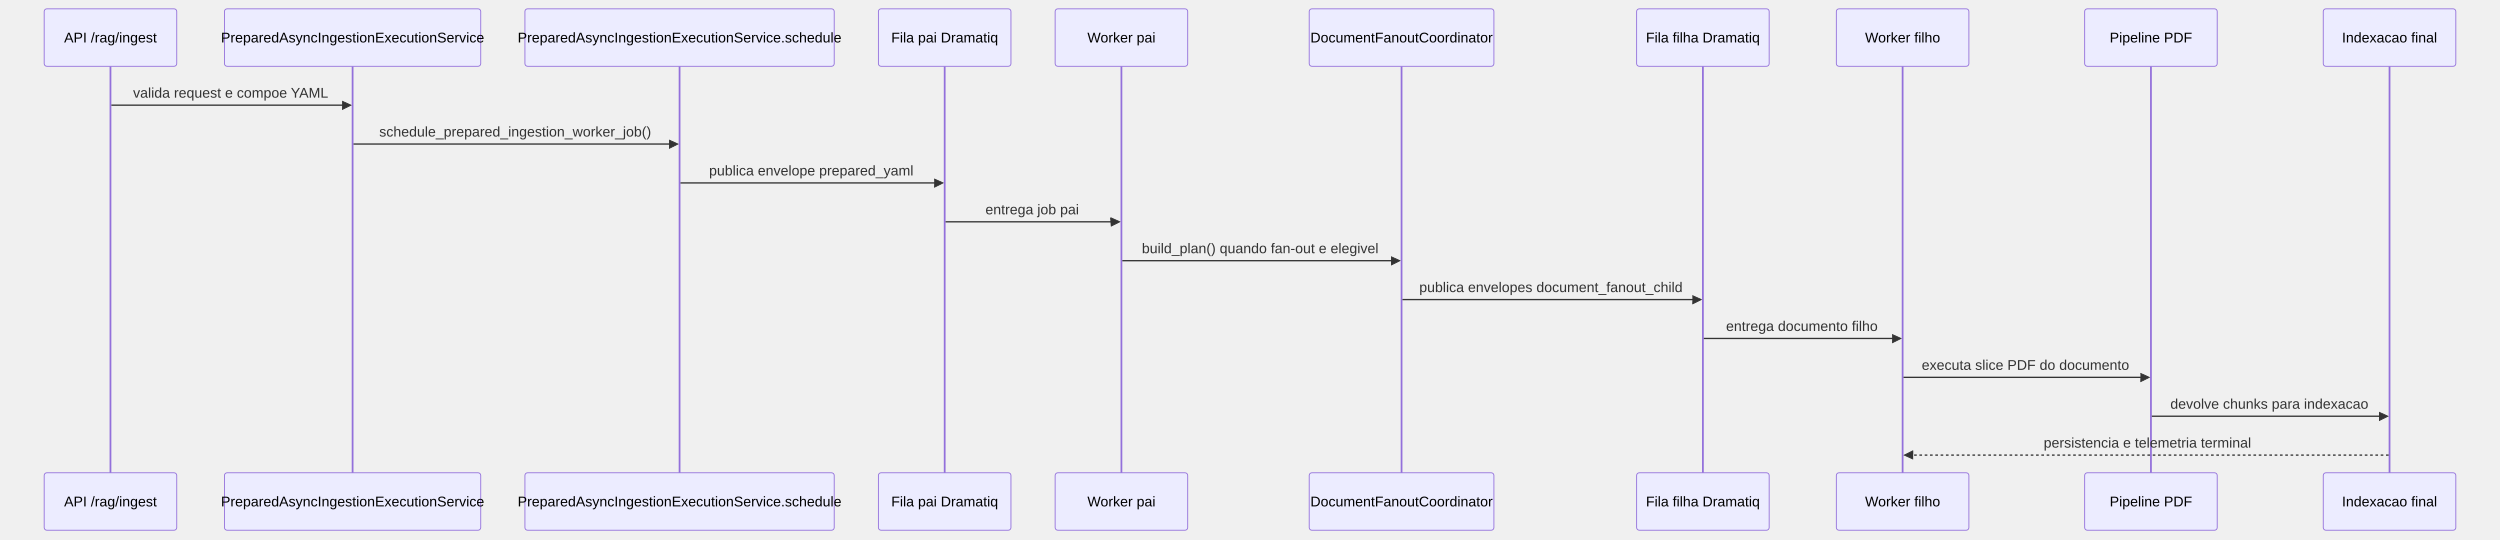
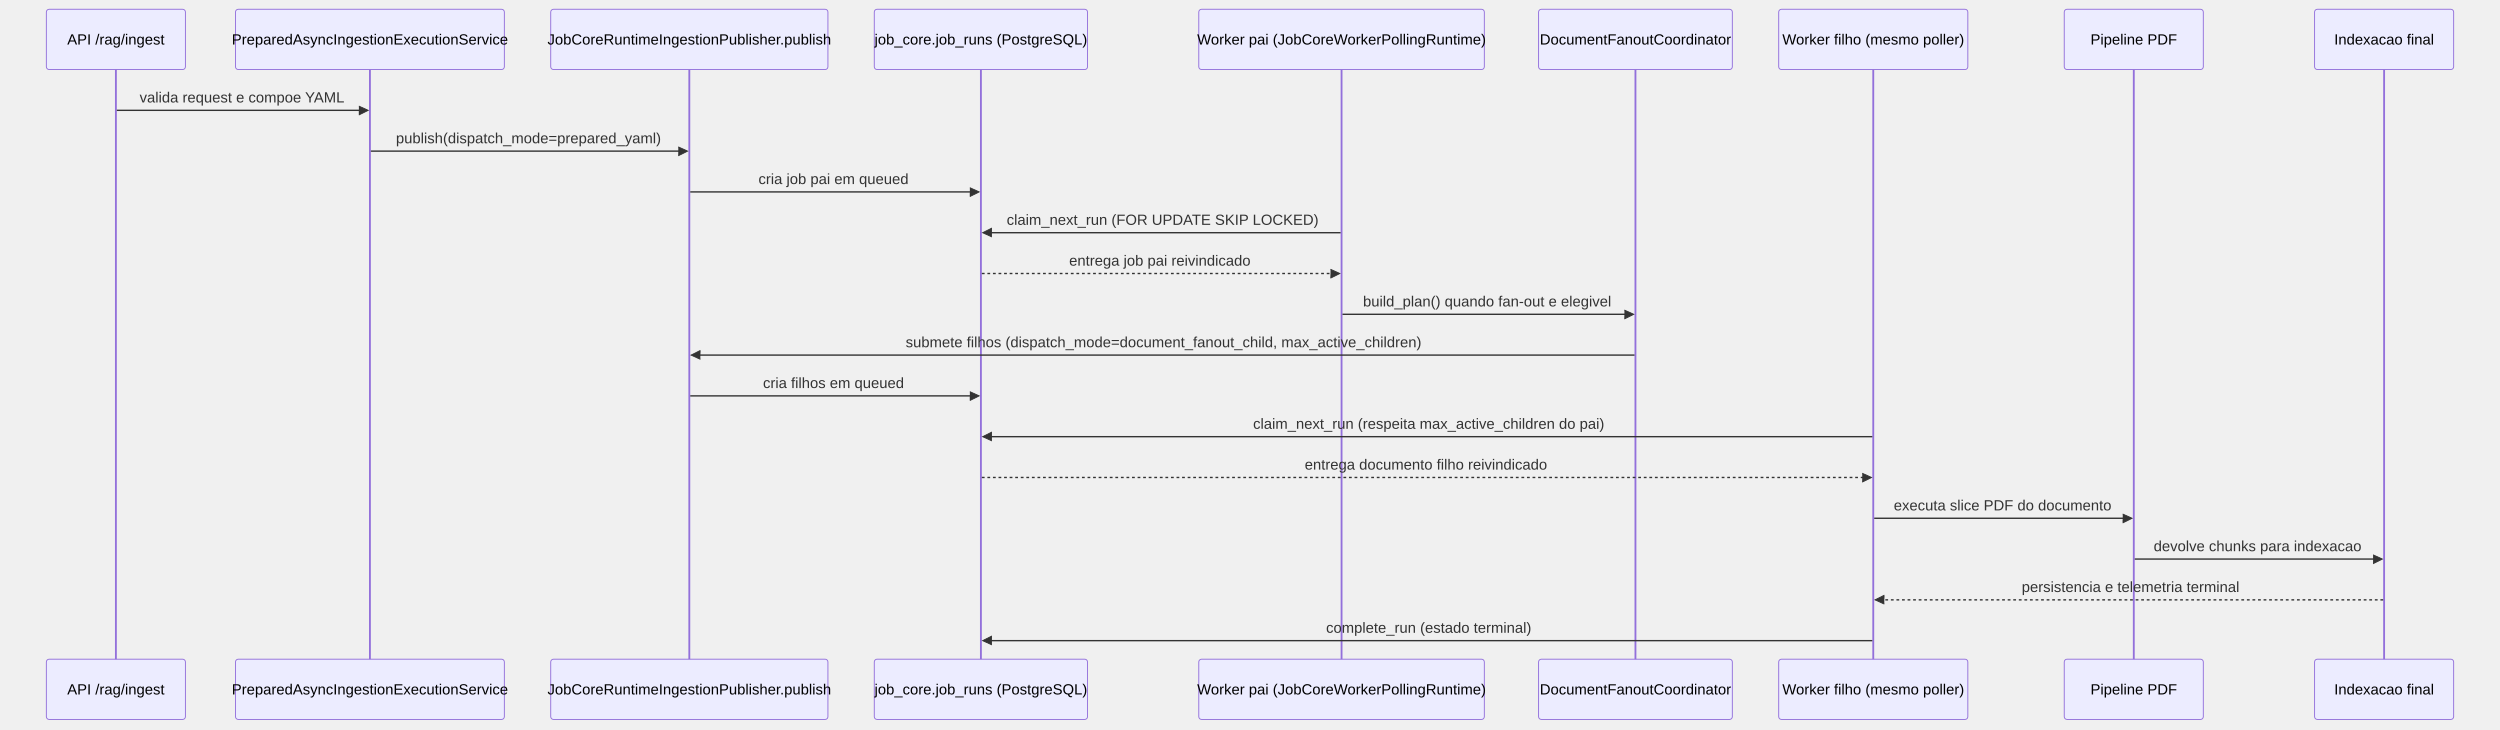
- <svg xmlns="http://www.w3.org/2000/svg" id="my-svg" width="100%" style="max-width: 2829px; background-color: white;" viewBox="-50 -10 2829 611" role="graphics-document document" aria-roledescription="sequence">
-   <g>
-     <rect x="2579" y="525" fill="#eaeaea" stroke="#666" width="150" height="65" name="IDX" rx="3" ry="3" class="actor actor-bottom" />
-     <text x="2654" y="557.5" dominant-baseline="central" alignment-baseline="central" class="actor actor-box" style="text-anchor: middle; font-size: 16px; font-weight: 400;">
-       <tspan x="2654" dy="0">Indexacao final</tspan>
-     </text>
-   </g>
-   <g>
-     <rect x="2309" y="525" fill="#eaeaea" stroke="#666" width="150" height="65" name="PDF" rx="3" ry="3" class="actor actor-bottom" />
-     <text x="2384" y="557.5" dominant-baseline="central" alignment-baseline="central" class="actor actor-box" style="text-anchor: middle; font-size: 16px; font-weight: 400;">
-       <tspan x="2384" dy="0">Pipeline PDF</tspan>
-     </text>
-   </g>
-   <g>
-     <rect x="2028" y="525" fill="#eaeaea" stroke="#666" width="150" height="65" name="WC" rx="3" ry="3" class="actor actor-bottom" />
-     <text x="2103" y="557.5" dominant-baseline="central" alignment-baseline="central" class="actor actor-box" style="text-anchor: middle; font-size: 16px; font-weight: 400;">
-       <tspan x="2103" dy="0">Worker filho</tspan>
-     </text>
-   </g>
-   <g>
-     <rect x="1802" y="525" fill="#eaeaea" stroke="#666" width="150" height="65" name="MQC" rx="3" ry="3" class="actor actor-bottom" />
-     <text x="1877" y="557.5" dominant-baseline="central" alignment-baseline="central" class="actor actor-box" style="text-anchor: middle; font-size: 16px; font-weight: 400;">
-       <tspan x="1877" dy="0">Fila filha Dramatiq</tspan>
-     </text>
-   </g>
-   <g>
-     <rect x="1431.5" y="525" fill="#eaeaea" stroke="#666" width="209" height="65" name="FAN" rx="3" ry="3" class="actor actor-bottom" />
-     <text x="1536" y="557.5" dominant-baseline="central" alignment-baseline="central" class="actor actor-box" style="text-anchor: middle; font-size: 16px; font-weight: 400;">
-       <tspan x="1536" dy="0">DocumentFanoutCoordinator</tspan>
-     </text>
-   </g>
-   <g>
-     <rect x="1144" y="525" fill="#eaeaea" stroke="#666" width="150" height="65" name="WP" rx="3" ry="3" class="actor actor-bottom" />
-     <text x="1219" y="557.5" dominant-baseline="central" alignment-baseline="central" class="actor actor-box" style="text-anchor: middle; font-size: 16px; font-weight: 400;">
-       <tspan x="1219" dy="0">Worker pai</tspan>
-     </text>
-   </g>
-   <g>
-     <rect x="944" y="525" fill="#eaeaea" stroke="#666" width="150" height="65" name="MQP" rx="3" ry="3" class="actor actor-bottom" />
-     <text x="1019" y="557.5" dominant-baseline="central" alignment-baseline="central" class="actor actor-box" style="text-anchor: middle; font-size: 16px; font-weight: 400;">
-       <tspan x="1019" dy="0">Fila pai Dramatiq</tspan>
-     </text>
-   </g>
-   <g>
-     <rect x="544" y="525" fill="#eaeaea" stroke="#666" width="350" height="65" name="ENQ" rx="3" ry="3" class="actor actor-bottom" />
-     <text x="719" y="557.5" dominant-baseline="central" alignment-baseline="central" class="actor actor-box" style="text-anchor: middle; font-size: 16px; font-weight: 400;">
-       <tspan x="719" dy="0">PreparedAsyncIngestionExecutionService.schedule</tspan>
-     </text>
-   </g>
-   <g>
-     <rect x="204" y="525" fill="#eaeaea" stroke="#666" width="290" height="65" name="PREP" rx="3" ry="3" class="actor actor-bottom" />
-     <text x="349" y="557.5" dominant-baseline="central" alignment-baseline="central" class="actor actor-box" style="text-anchor: middle; font-size: 16px; font-weight: 400;">
+ <svg xmlns="http://www.w3.org/2000/svg" id="my-svg" width="100%" style="max-width: 2696.5px; background-color: white;" viewBox="-50 -10 2696.5 787" role="graphics-document document" aria-roledescription="sequence">
+   <g>
+     <rect x="2446.5" y="701" fill="#eaeaea" stroke="#666" width="150" height="65" name="IDX" rx="3" ry="3" class="actor actor-bottom" />
+     <text x="2521.5" y="733.5" dominant-baseline="central" alignment-baseline="central" class="actor actor-box" style="text-anchor: middle; font-size: 16px; font-weight: 400;">
+       <tspan x="2521.5" dy="0">Indexacao final</tspan>
+     </text>
+   </g>
+   <g>
+     <rect x="2176.5" y="701" fill="#eaeaea" stroke="#666" width="150" height="65" name="PDF" rx="3" ry="3" class="actor actor-bottom" />
+     <text x="2251.5" y="733.5" dominant-baseline="central" alignment-baseline="central" class="actor actor-box" style="text-anchor: middle; font-size: 16px; font-weight: 400;">
+       <tspan x="2251.5" dy="0">Pipeline PDF</tspan>
+     </text>
+   </g>
+   <g>
+     <rect x="1868.5" y="701" fill="#eaeaea" stroke="#666" width="204" height="65" name="WC" rx="3" ry="3" class="actor actor-bottom" />
+     <text x="1970.5" y="733.5" dominant-baseline="central" alignment-baseline="central" class="actor actor-box" style="text-anchor: middle; font-size: 16px; font-weight: 400;">
+       <tspan x="1970.5" dy="0">Worker filho (mesmo poller)</tspan>
+     </text>
+   </g>
+   <g>
+     <rect x="1609.5" y="701" fill="#eaeaea" stroke="#666" width="209" height="65" name="FAN" rx="3" ry="3" class="actor actor-bottom" />
+     <text x="1714" y="733.5" dominant-baseline="central" alignment-baseline="central" class="actor actor-box" style="text-anchor: middle; font-size: 16px; font-weight: 400;">
+       <tspan x="1714" dy="0">DocumentFanoutCoordinator</tspan>
+     </text>
+   </g>
+   <g>
+     <rect x="1243" y="701" fill="#eaeaea" stroke="#666" width="308" height="65" name="WP" rx="3" ry="3" class="actor actor-bottom" />
+     <text x="1397" y="733.5" dominant-baseline="central" alignment-baseline="central" class="actor actor-box" style="text-anchor: middle; font-size: 16px; font-weight: 400;">
+       <tspan x="1397" dy="0">Worker pai (JobCoreWorkerPollingRuntime)</tspan>
+     </text>
+   </g>
+   <g>
+     <rect x="893" y="701" fill="#eaeaea" stroke="#666" width="230" height="65" name="LEDGER" rx="3" ry="3" class="actor actor-bottom" />
+     <text x="1008" y="733.5" dominant-baseline="central" alignment-baseline="central" class="actor actor-box" style="text-anchor: middle; font-size: 16px; font-weight: 400;">
+       <tspan x="1008" dy="0">job_core.job_runs (PostgreSQL)</tspan>
+     </text>
+   </g>
+   <g>
+     <rect x="544" y="701" fill="#eaeaea" stroke="#666" width="299" height="65" name="PUB" rx="3" ry="3" class="actor actor-bottom" />
+     <text x="693.5" y="733.5" dominant-baseline="central" alignment-baseline="central" class="actor actor-box" style="text-anchor: middle; font-size: 16px; font-weight: 400;">
+       <tspan x="693.5" dy="0">JobCoreRuntimeIngestionPublisher.publish</tspan>
+     </text>
+   </g>
+   <g>
+     <rect x="204" y="701" fill="#eaeaea" stroke="#666" width="290" height="65" name="PREP" rx="3" ry="3" class="actor actor-bottom" />
+     <text x="349" y="733.5" dominant-baseline="central" alignment-baseline="central" class="actor actor-box" style="text-anchor: middle; font-size: 16px; font-weight: 400;">
      <tspan x="349" dy="0">PreparedAsyncIngestionExecutionService</tspan>
    </text>
  </g>
  <g>
-     <rect x="0" y="525" fill="#eaeaea" stroke="#666" width="150" height="65" name="HTTP" rx="3" ry="3" class="actor actor-bottom" />
-     <text x="75" y="557.5" dominant-baseline="central" alignment-baseline="central" class="actor actor-box" style="text-anchor: middle; font-size: 16px; font-weight: 400;">
+     <rect x="0" y="701" fill="#eaeaea" stroke="#666" width="150" height="65" name="HTTP" rx="3" ry="3" class="actor actor-bottom" />
+     <text x="75" y="733.5" dominant-baseline="central" alignment-baseline="central" class="actor actor-box" style="text-anchor: middle; font-size: 16px; font-weight: 400;">
      <tspan x="75" dy="0">API /rag/ingest</tspan>
    </text>
  </g>
  <g>
-     <line id="actor9" x1="2654" y1="65" x2="2654" y2="525" class="actor-line 200" stroke-width="0.5px" stroke="#999" name="IDX" data-et="life-line" data-id="IDX" />
-     <g id="root-9" data-et="participant" data-type="participant" data-id="IDX">
-       <rect x="2579" y="0" fill="#eaeaea" stroke="#666" width="150" height="65" name="IDX" rx="3" ry="3" class="actor actor-top" />
-       <text x="2654" y="32.5" dominant-baseline="central" alignment-baseline="central" class="actor actor-box" style="text-anchor: middle; font-size: 16px; font-weight: 400;">
-         <tspan x="2654" dy="0">Indexacao final</tspan>
-       </text>
-     </g>
-   </g>
-   <g>
-     <line id="actor8" x1="2384" y1="65" x2="2384" y2="525" class="actor-line 200" stroke-width="0.5px" stroke="#999" name="PDF" data-et="life-line" data-id="PDF" />
-     <g id="root-8" data-et="participant" data-type="participant" data-id="PDF">
-       <rect x="2309" y="0" fill="#eaeaea" stroke="#666" width="150" height="65" name="PDF" rx="3" ry="3" class="actor actor-top" />
-       <text x="2384" y="32.5" dominant-baseline="central" alignment-baseline="central" class="actor actor-box" style="text-anchor: middle; font-size: 16px; font-weight: 400;">
-         <tspan x="2384" dy="0">Pipeline PDF</tspan>
-       </text>
-     </g>
-   </g>
-   <g>
-     <line id="actor7" x1="2103" y1="65" x2="2103" y2="525" class="actor-line 200" stroke-width="0.5px" stroke="#999" name="WC" data-et="life-line" data-id="WC" />
-     <g id="root-7" data-et="participant" data-type="participant" data-id="WC">
-       <rect x="2028" y="0" fill="#eaeaea" stroke="#666" width="150" height="65" name="WC" rx="3" ry="3" class="actor actor-top" />
-       <text x="2103" y="32.5" dominant-baseline="central" alignment-baseline="central" class="actor actor-box" style="text-anchor: middle; font-size: 16px; font-weight: 400;">
-         <tspan x="2103" dy="0">Worker filho</tspan>
-       </text>
-     </g>
-   </g>
-   <g>
-     <line id="actor6" x1="1877" y1="65" x2="1877" y2="525" class="actor-line 200" stroke-width="0.5px" stroke="#999" name="MQC" data-et="life-line" data-id="MQC" />
-     <g id="root-6" data-et="participant" data-type="participant" data-id="MQC">
-       <rect x="1802" y="0" fill="#eaeaea" stroke="#666" width="150" height="65" name="MQC" rx="3" ry="3" class="actor actor-top" />
-       <text x="1877" y="32.5" dominant-baseline="central" alignment-baseline="central" class="actor actor-box" style="text-anchor: middle; font-size: 16px; font-weight: 400;">
-         <tspan x="1877" dy="0">Fila filha Dramatiq</tspan>
-       </text>
-     </g>
-   </g>
-   <g>
-     <line id="actor5" x1="1536" y1="65" x2="1536" y2="525" class="actor-line 200" stroke-width="0.5px" stroke="#999" name="FAN" data-et="life-line" data-id="FAN" />
+     <line id="actor8" x1="2521.5" y1="65" x2="2521.5" y2="701" class="actor-line 200" stroke-width="0.5px" stroke="#999" name="IDX" data-et="life-line" data-id="IDX" />
+     <g id="root-8" data-et="participant" data-type="participant" data-id="IDX">
+       <rect x="2446.5" y="0" fill="#eaeaea" stroke="#666" width="150" height="65" name="IDX" rx="3" ry="3" class="actor actor-top" />
+       <text x="2521.5" y="32.5" dominant-baseline="central" alignment-baseline="central" class="actor actor-box" style="text-anchor: middle; font-size: 16px; font-weight: 400;">
+         <tspan x="2521.5" dy="0">Indexacao final</tspan>
+       </text>
+     </g>
+   </g>
+   <g>
+     <line id="actor7" x1="2251.5" y1="65" x2="2251.5" y2="701" class="actor-line 200" stroke-width="0.5px" stroke="#999" name="PDF" data-et="life-line" data-id="PDF" />
+     <g id="root-7" data-et="participant" data-type="participant" data-id="PDF">
+       <rect x="2176.5" y="0" fill="#eaeaea" stroke="#666" width="150" height="65" name="PDF" rx="3" ry="3" class="actor actor-top" />
+       <text x="2251.5" y="32.5" dominant-baseline="central" alignment-baseline="central" class="actor actor-box" style="text-anchor: middle; font-size: 16px; font-weight: 400;">
+         <tspan x="2251.5" dy="0">Pipeline PDF</tspan>
+       </text>
+     </g>
+   </g>
+   <g>
+     <line id="actor6" x1="1970.5" y1="65" x2="1970.5" y2="701" class="actor-line 200" stroke-width="0.5px" stroke="#999" name="WC" data-et="life-line" data-id="WC" />
+     <g id="root-6" data-et="participant" data-type="participant" data-id="WC">
+       <rect x="1868.5" y="0" fill="#eaeaea" stroke="#666" width="204" height="65" name="WC" rx="3" ry="3" class="actor actor-top" />
+       <text x="1970.5" y="32.5" dominant-baseline="central" alignment-baseline="central" class="actor actor-box" style="text-anchor: middle; font-size: 16px; font-weight: 400;">
+         <tspan x="1970.5" dy="0">Worker filho (mesmo poller)</tspan>
+       </text>
+     </g>
+   </g>
+   <g>
+     <line id="actor5" x1="1714" y1="65" x2="1714" y2="701" class="actor-line 200" stroke-width="0.5px" stroke="#999" name="FAN" data-et="life-line" data-id="FAN" />
    <g id="root-5" data-et="participant" data-type="participant" data-id="FAN">
-       <rect x="1431.5" y="0" fill="#eaeaea" stroke="#666" width="209" height="65" name="FAN" rx="3" ry="3" class="actor actor-top" />
-       <text x="1536" y="32.5" dominant-baseline="central" alignment-baseline="central" class="actor actor-box" style="text-anchor: middle; font-size: 16px; font-weight: 400;">
-         <tspan x="1536" dy="0">DocumentFanoutCoordinator</tspan>
-       </text>
-     </g>
-   </g>
-   <g>
-     <line id="actor4" x1="1219" y1="65" x2="1219" y2="525" class="actor-line 200" stroke-width="0.5px" stroke="#999" name="WP" data-et="life-line" data-id="WP" />
+       <rect x="1609.5" y="0" fill="#eaeaea" stroke="#666" width="209" height="65" name="FAN" rx="3" ry="3" class="actor actor-top" />
+       <text x="1714" y="32.5" dominant-baseline="central" alignment-baseline="central" class="actor actor-box" style="text-anchor: middle; font-size: 16px; font-weight: 400;">
+         <tspan x="1714" dy="0">DocumentFanoutCoordinator</tspan>
+       </text>
+     </g>
+   </g>
+   <g>
+     <line id="actor4" x1="1397" y1="65" x2="1397" y2="701" class="actor-line 200" stroke-width="0.5px" stroke="#999" name="WP" data-et="life-line" data-id="WP" />
    <g id="root-4" data-et="participant" data-type="participant" data-id="WP">
-       <rect x="1144" y="0" fill="#eaeaea" stroke="#666" width="150" height="65" name="WP" rx="3" ry="3" class="actor actor-top" />
-       <text x="1219" y="32.5" dominant-baseline="central" alignment-baseline="central" class="actor actor-box" style="text-anchor: middle; font-size: 16px; font-weight: 400;">
-         <tspan x="1219" dy="0">Worker pai</tspan>
-       </text>
-     </g>
-   </g>
-   <g>
-     <line id="actor3" x1="1019" y1="65" x2="1019" y2="525" class="actor-line 200" stroke-width="0.5px" stroke="#999" name="MQP" data-et="life-line" data-id="MQP" />
-     <g id="root-3" data-et="participant" data-type="participant" data-id="MQP">
-       <rect x="944" y="0" fill="#eaeaea" stroke="#666" width="150" height="65" name="MQP" rx="3" ry="3" class="actor actor-top" />
-       <text x="1019" y="32.5" dominant-baseline="central" alignment-baseline="central" class="actor actor-box" style="text-anchor: middle; font-size: 16px; font-weight: 400;">
-         <tspan x="1019" dy="0">Fila pai Dramatiq</tspan>
-       </text>
-     </g>
-   </g>
-   <g>
-     <line id="actor2" x1="719" y1="65" x2="719" y2="525" class="actor-line 200" stroke-width="0.5px" stroke="#999" name="ENQ" data-et="life-line" data-id="ENQ" />
-     <g id="root-2" data-et="participant" data-type="participant" data-id="ENQ">
-       <rect x="544" y="0" fill="#eaeaea" stroke="#666" width="350" height="65" name="ENQ" rx="3" ry="3" class="actor actor-top" />
-       <text x="719" y="32.5" dominant-baseline="central" alignment-baseline="central" class="actor actor-box" style="text-anchor: middle; font-size: 16px; font-weight: 400;">
-         <tspan x="719" dy="0">PreparedAsyncIngestionExecutionService.schedule</tspan>
-       </text>
-     </g>
-   </g>
-   <g>
-     <line id="actor1" x1="349" y1="65" x2="349" y2="525" class="actor-line 200" stroke-width="0.5px" stroke="#999" name="PREP" data-et="life-line" data-id="PREP" />
+       <rect x="1243" y="0" fill="#eaeaea" stroke="#666" width="308" height="65" name="WP" rx="3" ry="3" class="actor actor-top" />
+       <text x="1397" y="32.5" dominant-baseline="central" alignment-baseline="central" class="actor actor-box" style="text-anchor: middle; font-size: 16px; font-weight: 400;">
+         <tspan x="1397" dy="0">Worker pai (JobCoreWorkerPollingRuntime)</tspan>
+       </text>
+     </g>
+   </g>
+   <g>
+     <line id="actor3" x1="1008" y1="65" x2="1008" y2="701" class="actor-line 200" stroke-width="0.5px" stroke="#999" name="LEDGER" data-et="life-line" data-id="LEDGER" />
+     <g id="root-3" data-et="participant" data-type="participant" data-id="LEDGER">
+       <rect x="893" y="0" fill="#eaeaea" stroke="#666" width="230" height="65" name="LEDGER" rx="3" ry="3" class="actor actor-top" />
+       <text x="1008" y="32.5" dominant-baseline="central" alignment-baseline="central" class="actor actor-box" style="text-anchor: middle; font-size: 16px; font-weight: 400;">
+         <tspan x="1008" dy="0">job_core.job_runs (PostgreSQL)</tspan>
+       </text>
+     </g>
+   </g>
+   <g>
+     <line id="actor2" x1="693.5" y1="65" x2="693.5" y2="701" class="actor-line 200" stroke-width="0.5px" stroke="#999" name="PUB" data-et="life-line" data-id="PUB" />
+     <g id="root-2" data-et="participant" data-type="participant" data-id="PUB">
+       <rect x="544" y="0" fill="#eaeaea" stroke="#666" width="299" height="65" name="PUB" rx="3" ry="3" class="actor actor-top" />
+       <text x="693.5" y="32.5" dominant-baseline="central" alignment-baseline="central" class="actor actor-box" style="text-anchor: middle; font-size: 16px; font-weight: 400;">
+         <tspan x="693.5" dy="0">JobCoreRuntimeIngestionPublisher.publish</tspan>
+       </text>
+     </g>
+   </g>
+   <g>
+     <line id="actor1" x1="349" y1="65" x2="349" y2="701" class="actor-line 200" stroke-width="0.5px" stroke="#999" name="PREP" data-et="life-line" data-id="PREP" />
    <g id="root-1" data-et="participant" data-type="participant" data-id="PREP">
      <rect x="204" y="0" fill="#eaeaea" stroke="#666" width="290" height="65" name="PREP" rx="3" ry="3" class="actor actor-top" />
      <text x="349" y="32.5" dominant-baseline="central" alignment-baseline="central" class="actor actor-box" style="text-anchor: middle; font-size: 16px; font-weight: 400;">
        <tspan x="349" dy="0">PreparedAsyncIngestionExecutionService</tspan>
      </text>
    </g>
  </g>
  <g>
-     <line id="actor0" x1="75" y1="65" x2="75" y2="525" class="actor-line 200" stroke-width="0.5px" stroke="#999" name="HTTP" data-et="life-line" data-id="HTTP" />
+     <line id="actor0" x1="75" y1="65" x2="75" y2="701" class="actor-line 200" stroke-width="0.5px" stroke="#999" name="HTTP" data-et="life-line" data-id="HTTP" />
    <g id="root-0" data-et="participant" data-type="participant" data-id="HTTP">
      <rect x="0" y="0" fill="#eaeaea" stroke="#666" width="150" height="65" name="HTTP" rx="3" ry="3" class="actor actor-top" />
      <text x="75" y="32.5" dominant-baseline="central" alignment-baseline="central" class="actor actor-box" style="text-anchor: middle; font-size: 16px; font-weight: 400;">
        <tspan x="75" dy="0">API /rag/ingest</tspan>
      </text>
    </g>
  </g>
-   <style>#my-svg{font-family:"trebuchet ms",verdana,arial,sans-serif;font-size:16px;fill:#333;}@keyframes edge-animation-frame{from{stroke-dashoffset:0;}}@keyframes dash{to{stroke-dashoffset:0;}}#my-svg .edge-animation-slow{stroke-dasharray:9,5!important;stroke-dashoffset:900;animation:dash 50s linear infinite;stroke-linecap:round;}#my-svg .edge-animation-fast{stroke-dasharray:9,5!important;stroke-dashoffset:900;animation:dash 20s linear infinite;stroke-linecap:round;}#my-svg .error-icon{fill:#552222;}#my-svg .error-text{fill:#552222;stroke:#552222;}#my-svg .edge-thickness-normal{stroke-width:1px;}#my-svg .edge-thickness-thick{stroke-width:3.5px;}#my-svg .edge-pattern-solid{stroke-dasharray:0;}#my-svg .edge-thickness-invisible{stroke-width:0;fill:none;}#my-svg .edge-pattern-dashed{stroke-dasharray:3;}#my-svg .edge-pattern-dotted{stroke-dasharray:2;}#my-svg .marker{fill:#333333;stroke:#333333;}#my-svg .marker.cross{stroke:#333333;}#my-svg svg{font-family:"trebuchet ms",verdana,arial,sans-serif;font-size:16px;}#my-svg p{margin:0;}#my-svg .actor{stroke:#9370DB;fill:#ECECFF;stroke-width:1;}#my-svg rect.actor.outer-path[data-look="neo"]{filter:drop-shadow(1px 2px 2px rgba(185, 185, 185, 1));}#my-svg rect.note[data-look="neo"]{stroke:#aaaa33;fill:#fff5ad;filter:drop-shadow(1px 2px 2px rgba(185, 185, 185, 1));}#my-svg text.actor&gt;tspan{fill:black;stroke:none;}#my-svg .actor-line{stroke:#9370DB;}#my-svg .innerArc{stroke-width:1.5;stroke-dasharray:none;}#my-svg .messageLine0{stroke-width:1.5;stroke-dasharray:none;stroke:#333;}#my-svg .messageLine1{stroke-width:1.5;stroke-dasharray:2,2;stroke:#333;}#my-svg [id$="-arrowhead"] path{fill:#333;stroke:#333;}#my-svg .sequenceNumber{fill:white;}#my-svg [id$="-sequencenumber"]{fill:#333;}#my-svg [id$="-crosshead"] path{fill:#333;stroke:#333;}#my-svg .messageText{fill:#333;stroke:none;}#my-svg .labelBox{stroke:#9370DB;fill:#ECECFF;filter:none;}#my-svg .labelText,#my-svg .labelText&gt;tspan{fill:black;stroke:none;}#my-svg .loopText,#my-svg .loopText&gt;tspan{fill:black;stroke:none;}#my-svg .loopLine{stroke-width:2px;stroke-dasharray:2,2;stroke:#9370DB;fill:#9370DB;}#my-svg .note{stroke:#aaaa33;fill:#fff5ad;}#my-svg .noteText,#my-svg .noteText&gt;tspan{fill:black;stroke:none;font-weight:normal;}#my-svg .activation0{fill:#f4f4f4;stroke:#666;}#my-svg .activation1{fill:#f4f4f4;stroke:#666;}#my-svg .activation2{fill:#f4f4f4;stroke:#666;}#my-svg .actorPopupMenu{position:absolute;}#my-svg .actorPopupMenuPanel{position:absolute;fill:#ECECFF;box-shadow:0px 8px 16px 0px rgba(0,0,0,0.2);filter:drop-shadow(3px 5px 2px rgb(0 0 0 / 0.4));}#my-svg .actor-man circle,#my-svg line{fill:#ECECFF;stroke-width:2px;}#my-svg g rect.rect{filter:drop-shadow(1px 2px 2px rgba(185, 185, 185, 1));stroke:#9370DB;}#my-svg .node .neo-node{stroke:#9370DB;}#my-svg [data-look="neo"].node rect,#my-svg [data-look="neo"].cluster rect,#my-svg [data-look="neo"].node polygon{stroke:#9370DB;filter:drop-shadow(1px 2px 2px rgba(185, 185, 185, 1));}#my-svg [data-look="neo"].node path{stroke:#9370DB;stroke-width:1px;}#my-svg [data-look="neo"].node .outer-path{filter:drop-shadow(1px 2px 2px rgba(185, 185, 185, 1));}#my-svg [data-look="neo"].node .neo-line path{stroke:#9370DB;filter:none;}#my-svg [data-look="neo"].node circle{stroke:#9370DB;filter:drop-shadow(1px 2px 2px rgba(185, 185, 185, 1));}#my-svg [data-look="neo"].node circle .state-start{fill:#000000;}#my-svg [data-look="neo"].icon-shape .icon{fill:#9370DB;filter:drop-shadow(1px 2px 2px rgba(185, 185, 185, 1));}#my-svg [data-look="neo"].icon-shape .icon-neo path{stroke:#9370DB;filter:drop-shadow(1px 2px 2px rgba(185, 185, 185, 1));}#my-svg :root{--mermaid-font-family:"trebuchet ms",verdana,arial,sans-serif;}</style>
+   <style>#my-svg{font-family:"trebuchet ms",verdana,arial,sans-serif;font-size:16px;fill:#333;}@keyframes edge-animation-frame{from{stroke-dashoffset:0;}}@keyframes dash{to{stroke-dashoffset:0;}}#my-svg .edge-animation-slow{stroke-dasharray:9,5!important;stroke-dashoffset:900;animation:dash 50s linear infinite;stroke-linecap:round;}#my-svg .edge-animation-fast{stroke-dasharray:9,5!important;stroke-dashoffset:900;animation:dash 20s linear infinite;stroke-linecap:round;}#my-svg .error-icon{fill:#552222;}#my-svg .error-text{fill:#552222;stroke:#552222;}#my-svg .edge-thickness-normal{stroke-width:1px;}#my-svg .edge-thickness-thick{stroke-width:3.5px;}#my-svg .edge-pattern-solid{stroke-dasharray:0;}#my-svg .edge-thickness-invisible{stroke-width:0;fill:none;}#my-svg .edge-pattern-dashed{stroke-dasharray:3;}#my-svg .edge-pattern-dotted{stroke-dasharray:2;}#my-svg .marker{fill:#333333;stroke:#333333;}#my-svg .marker.cross{stroke:#333333;}#my-svg svg{font-family:"trebuchet ms",verdana,arial,sans-serif;font-size:16px;}#my-svg p{margin:0;}#my-svg .actor{stroke:#9370DB;fill:#ECECFF;stroke-width:1;}#my-svg rect.actor.outer-path[data-look="neo"]{filter:drop-shadow(1px 2px 2px rgba(185, 185, 185, 1));}#my-svg rect.note[data-look="neo"]{stroke:#aaaa33;fill:#fff5ad;filter:drop-shadow(1px 2px 2px rgba(185, 185, 185, 1));}#my-svg text.actor&gt;tspan{fill:black;stroke:none;}#my-svg .actor-line{stroke:#9370DB;}#my-svg .innerArc{stroke-width:1.5;stroke-dasharray:none;}#my-svg .messageLine0{stroke-width:1.5;stroke-dasharray:none;stroke:#333;}#my-svg .messageLine1{stroke-width:1.5;stroke-dasharray:2,2;stroke:#333;}#my-svg [id$="-arrowhead"] path{fill:#333;stroke:#333;}#my-svg .sequenceNumber{fill:white;}#my-svg [id$="-sequencenumber"]{fill:#333;}#my-svg [id$="-crosshead"] path{fill:#333;stroke:#333;}#my-svg .messageText{fill:#333;stroke:none;}#my-svg .labelBox{stroke:#9370DB;fill:#ECECFF;filter:none;}#my-svg .labelText,#my-svg .labelText&gt;tspan{fill:black;stroke:none;}#my-svg .loopText,#my-svg .loopText&gt;tspan{fill:black;stroke:none;}#my-svg .sectionTitle,#my-svg .sectionTitle&gt;tspan{fill:black;stroke:none;}#my-svg .loopLine{stroke-width:2px;stroke-dasharray:2,2;stroke:#9370DB;fill:#9370DB;}#my-svg .note{stroke:#aaaa33;fill:#fff5ad;}#my-svg .noteText,#my-svg .noteText&gt;tspan{fill:black;stroke:none;font-weight:normal;}#my-svg .activation0{fill:#f4f4f4;stroke:#666;}#my-svg .activation1{fill:#f4f4f4;stroke:#666;}#my-svg .activation2{fill:#f4f4f4;stroke:#666;}#my-svg .actorPopupMenu{position:absolute;}#my-svg .actorPopupMenuPanel{position:absolute;fill:#ECECFF;box-shadow:0px 8px 16px 0px rgba(0,0,0,0.2);filter:drop-shadow(3px 5px 2px rgb(0 0 0 / 0.4));}#my-svg .actor-man circle,#my-svg line{fill:#ECECFF;stroke-width:2px;}#my-svg g rect.rect{filter:drop-shadow(1px 2px 2px rgba(185, 185, 185, 1));stroke:#9370DB;}#my-svg .node .neo-node{stroke:#9370DB;}#my-svg [data-look="neo"].node rect,#my-svg [data-look="neo"].cluster rect,#my-svg [data-look="neo"].node polygon{stroke:#9370DB;filter:drop-shadow(1px 2px 2px rgba(185, 185, 185, 1));}#my-svg [data-look="neo"].swimlane.cluster rect{filter:none;}#my-svg [data-look="neo"].node path{stroke:#9370DB;stroke-width:1px;}#my-svg [data-look="neo"].node .outer-path{filter:drop-shadow(1px 2px 2px rgba(185, 185, 185, 1));}#my-svg [data-look="neo"].node .neo-line path{stroke:#9370DB;filter:none;}#my-svg [data-look="neo"].node circle{stroke:#9370DB;filter:drop-shadow(1px 2px 2px rgba(185, 185, 185, 1));}#my-svg [data-look="neo"].node circle .state-start{fill:#000000;}#my-svg [data-look="neo"].icon-shape .icon{fill:#9370DB;filter:drop-shadow(1px 2px 2px rgba(185, 185, 185, 1));}#my-svg [data-look="neo"].icon-shape .icon-neo path{stroke:#9370DB;filter:drop-shadow(1px 2px 2px rgba(185, 185, 185, 1));}#my-svg :root{--mermaid-font-family:"trebuchet ms",verdana,arial,sans-serif;}</style>
  <g />
  <defs>
    <symbol id="my-svg-computer" width="24" height="24">
      <path transform="scale(.5)" d="M2 2v13h20v-13h-20zm18 11h-16v-9h16v9zm-10.228 6l.466-1h3.524l.467 1h-4.457zm14.228 3h-24l2-6h2.104l-1.33 4h18.45l-1.297-4h2.073l2 6zm-5-10h-14v-7h14v7z" />
    </symbol>
  </defs>
  <defs>
    <symbol id="my-svg-database" fill-rule="evenodd" clip-rule="evenodd">
      <path transform="scale(.5)" d="M12.258.001l.256.004.255.005.253.008.251.01.249.012.247.015.246.016.242.019.241.02.239.023.236.024.233.027.231.028.229.031.225.032.223.034.22.036.217.038.214.04.211.041.208.043.205.045.201.046.198.048.194.05.191.051.187.053.183.054.18.056.175.057.172.059.168.06.163.061.16.063.155.064.15.066.074.033.073.033.071.034.07.034.069.035.068.035.067.035.066.035.064.036.064.036.062.036.06.036.06.037.058.037.058.037.055.038.055.038.053.038.052.038.051.039.05.039.048.039.047.039.045.04.044.04.043.04.041.04.04.041.039.041.037.041.036.041.034.041.033.042.032.042.03.042.029.042.027.042.026.043.024.043.023.043.021.043.02.043.018.044.017.043.015.044.013.044.012.044.011.045.009.044.007.045.006.045.004.045.002.045.001.045v17l-.001.045-.002.045-.004.045-.006.045-.007.045-.009.044-.011.045-.012.044-.013.044-.015.044-.017.043-.018.044-.02.043-.021.043-.023.043-.024.043-.026.043-.027.042-.029.042-.03.042-.032.042-.033.042-.034.041-.036.041-.037.041-.039.041-.04.041-.041.04-.043.04-.044.04-.045.04-.047.039-.048.039-.05.039-.051.039-.052.038-.053.038-.055.038-.055.038-.058.037-.058.037-.06.037-.06.036-.062.036-.064.036-.064.036-.066.035-.067.035-.068.035-.069.035-.07.034-.071.034-.073.033-.074.033-.15.066-.155.064-.16.063-.163.061-.168.06-.172.059-.175.057-.18.056-.183.054-.187.053-.191.051-.194.05-.198.048-.201.046-.205.045-.208.043-.211.041-.214.04-.217.038-.22.036-.223.034-.225.032-.229.031-.231.028-.233.027-.236.024-.239.023-.241.02-.242.019-.246.016-.247.015-.249.012-.251.01-.253.008-.255.005-.256.004-.258.001-.258-.001-.256-.004-.255-.005-.253-.008-.251-.01-.249-.012-.247-.015-.245-.016-.243-.019-.241-.02-.238-.023-.236-.024-.234-.027-.231-.028-.228-.031-.226-.032-.223-.034-.22-.036-.217-.038-.214-.04-.211-.041-.208-.043-.204-.045-.201-.046-.198-.048-.195-.05-.19-.051-.187-.053-.184-.054-.179-.056-.176-.057-.172-.059-.167-.06-.164-.061-.159-.063-.155-.064-.151-.066-.074-.033-.072-.033-.072-.034-.07-.034-.069-.035-.068-.035-.067-.035-.066-.035-.064-.036-.063-.036-.062-.036-.061-.036-.06-.037-.058-.037-.057-.037-.056-.038-.055-.038-.053-.038-.052-.038-.051-.039-.049-.039-.049-.039-.046-.039-.046-.04-.044-.04-.043-.04-.041-.04-.04-.041-.039-.041-.037-.041-.036-.041-.034-.041-.033-.042-.032-.042-.03-.042-.029-.042-.027-.042-.026-.043-.024-.043-.023-.043-.021-.043-.02-.043-.018-.044-.017-.043-.015-.044-.013-.044-.012-.044-.011-.045-.009-.044-.007-.045-.006-.045-.004-.045-.002-.045-.001-.045v-17l.001-.045.002-.045.004-.045.006-.045.007-.045.009-.044.011-.045.012-.044.013-.044.015-.044.017-.043.018-.044.02-.043.021-.043.023-.043.024-.043.026-.043.027-.042.029-.042.03-.042.032-.042.033-.042.034-.041.036-.041.037-.041.039-.041.04-.041.041-.04.043-.04.044-.04.046-.04.046-.039.049-.039.049-.039.051-.039.052-.038.053-.038.055-.038.056-.038.057-.037.058-.037.06-.037.061-.036.062-.036.063-.036.064-.036.066-.035.067-.035.068-.035.069-.035.07-.034.072-.034.072-.033.074-.033.151-.066.155-.064.159-.063.164-.061.167-.06.172-.059.176-.057.179-.056.184-.054.187-.053.19-.051.195-.05.198-.048.201-.046.204-.045.208-.043.211-.041.214-.04.217-.038.22-.036.223-.034.226-.032.228-.031.231-.028.234-.027.236-.024.238-.023.241-.02.243-.019.245-.016.247-.015.249-.012.251-.01.253-.008.255-.005.256-.004.258-.001.258.001zm-9.258 20.499v.01l.001.021.003.021.004.022.005.021.006.022.007.022.009.023.01.022.011.023.012.023.013.023.015.023.016.024.017.023.018.024.019.024.021.024.022.025.023.024.024.025.052.049.056.05.061.051.066.051.07.051.075.051.079.052.084.052.088.052.092.052.097.052.102.051.105.052.11.052.114.051.119.051.123.051.127.05.131.05.135.05.139.048.144.049.147.047.152.047.155.047.16.045.163.045.167.043.171.043.176.041.178.041.183.039.187.039.19.037.194.035.197.035.202.033.204.031.209.03.212.029.216.027.219.025.222.024.226.021.23.02.233.018.236.016.24.015.243.012.246.01.249.008.253.005.256.004.259.001.26-.001.257-.004.254-.005.25-.008.247-.011.244-.012.241-.014.237-.016.233-.018.231-.021.226-.021.224-.024.22-.026.216-.027.212-.028.21-.031.205-.031.202-.034.198-.034.194-.036.191-.037.187-.039.183-.04.179-.04.175-.042.172-.043.168-.044.163-.045.16-.046.155-.046.152-.047.148-.048.143-.049.139-.049.136-.05.131-.05.126-.05.123-.051.118-.052.114-.051.11-.052.106-.052.101-.052.096-.052.092-.052.088-.053.083-.051.079-.052.074-.052.07-.051.065-.051.06-.051.056-.05.051-.05.023-.024.023-.025.021-.024.02-.024.019-.024.018-.024.017-.024.015-.023.014-.024.013-.023.012-.023.01-.023.01-.022.008-.022.006-.022.006-.022.004-.022.004-.021.001-.021.001-.021v-4.127l-.077.055-.08.053-.083.054-.085.053-.087.052-.09.052-.093.051-.095.05-.097.05-.1.049-.102.049-.105.048-.106.047-.109.047-.111.046-.114.045-.115.045-.118.044-.12.043-.122.042-.124.042-.126.041-.128.04-.13.04-.132.038-.134.038-.135.037-.138.037-.139.035-.142.035-.143.034-.144.033-.147.032-.148.031-.15.03-.151.03-.153.029-.154.027-.156.027-.158.026-.159.025-.161.024-.162.023-.163.022-.165.021-.166.02-.167.019-.169.018-.169.017-.171.016-.173.015-.173.014-.175.013-.175.012-.177.011-.178.01-.179.008-.179.008-.181.006-.182.005-.182.004-.184.003-.184.002h-.37l-.184-.002-.184-.003-.182-.004-.182-.005-.181-.006-.179-.008-.179-.008-.178-.01-.176-.011-.176-.012-.175-.013-.173-.014-.172-.015-.171-.016-.17-.017-.169-.018-.167-.019-.166-.02-.165-.021-.163-.022-.162-.023-.161-.024-.159-.025-.157-.026-.156-.027-.155-.027-.153-.029-.151-.03-.15-.03-.148-.031-.146-.032-.145-.033-.143-.034-.141-.035-.14-.035-.137-.037-.136-.037-.134-.038-.132-.038-.13-.04-.128-.04-.126-.041-.124-.042-.122-.042-.12-.044-.117-.043-.116-.045-.113-.045-.112-.046-.109-.047-.106-.047-.105-.048-.102-.049-.1-.049-.097-.05-.095-.05-.093-.052-.09-.051-.087-.052-.085-.053-.083-.054-.08-.054-.077-.054v4.127zm0-5.654v.011l.001.021.003.021.004.021.005.022.006.022.007.022.009.022.01.022.011.023.012.023.013.023.015.024.016.023.017.024.018.024.019.024.021.024.022.024.023.025.024.024.052.05.056.05.061.05.066.051.07.051.075.052.079.051.084.052.088.052.092.052.097.052.102.052.105.052.11.051.114.051.119.052.123.05.127.051.131.05.135.049.139.049.144.048.147.048.152.047.155.046.16.045.163.045.167.044.171.042.176.042.178.04.183.04.187.038.19.037.194.036.197.034.202.033.204.032.209.03.212.028.216.027.219.025.222.024.226.022.23.02.233.018.236.016.24.014.243.012.246.01.249.008.253.006.256.003.259.001.26-.001.257-.003.254-.006.25-.008.247-.01.244-.012.241-.015.237-.016.233-.018.231-.02.226-.022.224-.024.22-.025.216-.027.212-.029.21-.03.205-.032.202-.033.198-.035.194-.036.191-.037.187-.039.183-.039.179-.041.175-.042.172-.043.168-.044.163-.045.16-.045.155-.047.152-.047.148-.048.143-.048.139-.05.136-.049.131-.05.126-.051.123-.051.118-.051.114-.052.11-.052.106-.052.101-.052.096-.052.092-.052.088-.052.083-.052.079-.052.074-.051.07-.052.065-.051.06-.05.056-.051.051-.049.023-.025.023-.024.021-.025.02-.024.019-.024.018-.024.017-.024.015-.023.014-.023.013-.024.012-.022.01-.023.01-.023.008-.022.006-.022.006-.022.004-.021.004-.022.001-.021.001-.021v-4.139l-.077.054-.08.054-.083.054-.085.052-.087.053-.09.051-.093.051-.095.051-.097.05-.1.049-.102.049-.105.048-.106.047-.109.047-.111.046-.114.045-.115.044-.118.044-.12.044-.122.042-.124.042-.126.041-.128.04-.13.039-.132.039-.134.038-.135.037-.138.036-.139.036-.142.035-.143.033-.144.033-.147.033-.148.031-.15.03-.151.03-.153.028-.154.028-.156.027-.158.026-.159.025-.161.024-.162.023-.163.022-.165.021-.166.02-.167.019-.169.018-.169.017-.171.016-.173.015-.173.014-.175.013-.175.012-.177.011-.178.009-.179.009-.179.007-.181.007-.182.005-.182.004-.184.003-.184.002h-.37l-.184-.002-.184-.003-.182-.004-.182-.005-.181-.007-.179-.007-.179-.009-.178-.009-.176-.011-.176-.012-.175-.013-.173-.014-.172-.015-.171-.016-.17-.017-.169-.018-.167-.019-.166-.02-.165-.021-.163-.022-.162-.023-.161-.024-.159-.025-.157-.026-.156-.027-.155-.028-.153-.028-.151-.03-.15-.03-.148-.031-.146-.033-.145-.033-.143-.033-.141-.035-.14-.036-.137-.036-.136-.037-.134-.038-.132-.039-.13-.039-.128-.04-.126-.041-.124-.042-.122-.043-.12-.043-.117-.044-.116-.044-.113-.046-.112-.046-.109-.046-.106-.047-.105-.048-.102-.049-.1-.049-.097-.05-.095-.051-.093-.051-.09-.051-.087-.053-.085-.052-.083-.054-.08-.054-.077-.054v4.139zm0-5.666v.011l.001.02.003.022.004.021.005.022.006.021.007.022.009.023.01.022.011.023.012.023.013.023.015.023.016.024.017.024.018.023.019.024.021.025.022.024.023.024.024.025.052.05.056.05.061.05.066.051.07.051.075.052.079.051.084.052.088.052.092.052.097.052.102.052.105.051.11.052.114.051.119.051.123.051.127.05.131.05.135.05.139.049.144.048.147.048.152.047.155.046.16.045.163.045.167.043.171.043.176.042.178.04.183.04.187.038.19.037.194.036.197.034.202.033.204.032.209.03.212.028.216.027.219.025.222.024.226.021.23.02.233.018.236.017.24.014.243.012.246.01.249.008.253.006.256.003.259.001.26-.001.257-.003.254-.006.25-.008.247-.01.244-.013.241-.014.237-.016.233-.018.231-.02.226-.022.224-.024.22-.025.216-.027.212-.029.21-.03.205-.032.202-.033.198-.035.194-.036.191-.037.187-.039.183-.039.179-.041.175-.042.172-.043.168-.044.163-.045.16-.045.155-.047.152-.047.148-.048.143-.049.139-.049.136-.049.131-.051.126-.05.123-.051.118-.052.114-.051.11-.052.106-.052.101-.052.096-.052.092-.052.088-.052.083-.052.079-.052.074-.052.07-.051.065-.051.06-.051.056-.05.051-.049.023-.025.023-.025.021-.024.02-.024.019-.024.018-.024.017-.024.015-.023.014-.024.013-.023.012-.023.01-.022.01-.023.008-.022.006-.022.006-.022.004-.022.004-.021.001-.021.001-.021v-4.153l-.077.054-.08.054-.083.053-.085.053-.087.053-.09.051-.093.051-.095.051-.097.05-.1.049-.102.048-.105.048-.106.048-.109.046-.111.046-.114.046-.115.044-.118.044-.12.043-.122.043-.124.042-.126.041-.128.04-.13.039-.132.039-.134.038-.135.037-.138.036-.139.036-.142.034-.143.034-.144.033-.147.032-.148.032-.15.03-.151.03-.153.028-.154.028-.156.027-.158.026-.159.024-.161.024-.162.023-.163.023-.165.021-.166.02-.167.019-.169.018-.169.017-.171.016-.173.015-.173.014-.175.013-.175.012-.177.01-.178.01-.179.009-.179.007-.181.006-.182.006-.182.004-.184.003-.184.001-.185.001-.185-.001-.184-.001-.184-.003-.182-.004-.182-.006-.181-.006-.179-.007-.179-.009-.178-.01-.176-.01-.176-.012-.175-.013-.173-.014-.172-.015-.171-.016-.17-.017-.169-.018-.167-.019-.166-.02-.165-.021-.163-.023-.162-.023-.161-.024-.159-.024-.157-.026-.156-.027-.155-.028-.153-.028-.151-.03-.15-.03-.148-.032-.146-.032-.145-.033-.143-.034-.141-.034-.14-.036-.137-.036-.136-.037-.134-.038-.132-.039-.13-.039-.128-.041-.126-.041-.124-.041-.122-.043-.12-.043-.117-.044-.116-.044-.113-.046-.112-.046-.109-.046-.106-.048-.105-.048-.102-.048-.1-.05-.097-.049-.095-.051-.093-.051-.09-.052-.087-.052-.085-.053-.083-.053-.08-.054-.077-.054v4.153zm8.74-8.179l-.257.004-.254.005-.25.008-.247.011-.244.012-.241.014-.237.016-.233.018-.231.021-.226.022-.224.023-.22.026-.216.027-.212.028-.21.031-.205.032-.202.033-.198.034-.194.036-.191.038-.187.038-.183.04-.179.041-.175.042-.172.043-.168.043-.163.045-.16.046-.155.046-.152.048-.148.048-.143.048-.139.049-.136.05-.131.05-.126.051-.123.051-.118.051-.114.052-.11.052-.106.052-.101.052-.096.052-.092.052-.088.052-.083.052-.079.052-.074.051-.07.052-.065.051-.06.05-.056.05-.051.05-.023.025-.023.024-.021.024-.02.025-.019.024-.018.024-.017.023-.015.024-.014.023-.013.023-.012.023-.01.023-.01.022-.008.022-.006.023-.006.021-.004.022-.004.021-.001.021-.001.021.001.021.001.021.004.021.004.022.006.021.006.023.008.022.01.022.01.023.012.023.013.023.014.023.015.024.017.023.018.024.019.024.02.025.021.024.023.024.023.025.051.05.056.05.06.05.065.051.07.052.074.051.079.052.083.052.088.052.092.052.096.052.101.052.106.052.11.052.114.052.118.051.123.051.126.051.131.05.136.05.139.049.143.048.148.048.152.048.155.046.16.046.163.045.168.043.172.043.175.042.179.041.183.04.187.038.191.038.194.036.198.034.202.033.205.032.21.031.212.028.216.027.22.026.224.023.226.022.231.021.233.018.237.016.241.014.244.012.247.011.25.008.254.005.257.004.26.001.26-.001.257-.004.254-.005.25-.008.247-.011.244-.012.241-.014.237-.016.233-.018.231-.021.226-.022.224-.023.22-.026.216-.027.212-.028.21-.031.205-.032.202-.033.198-.034.194-.036.191-.038.187-.038.183-.04.179-.041.175-.042.172-.043.168-.043.163-.045.16-.046.155-.046.152-.048.148-.048.143-.048.139-.049.136-.05.131-.05.126-.051.123-.051.118-.051.114-.052.11-.052.106-.052.101-.052.096-.052.092-.052.088-.052.083-.052.079-.052.074-.051.07-.052.065-.051.06-.05.056-.05.051-.05.023-.025.023-.024.021-.024.02-.025.019-.024.018-.024.017-.023.015-.024.014-.023.013-.023.012-.023.01-.023.01-.022.008-.022.006-.023.006-.021.004-.022.004-.021.001-.021.001-.021-.001-.021-.001-.021-.004-.021-.004-.022-.006-.021-.006-.023-.008-.022-.01-.022-.01-.023-.012-.023-.013-.023-.014-.023-.015-.024-.017-.023-.018-.024-.019-.024-.02-.025-.021-.024-.023-.024-.023-.025-.051-.05-.056-.05-.06-.05-.065-.051-.07-.052-.074-.051-.079-.052-.083-.052-.088-.052-.092-.052-.096-.052-.101-.052-.106-.052-.11-.052-.114-.052-.118-.051-.123-.051-.126-.051-.131-.05-.136-.05-.139-.049-.143-.048-.148-.048-.152-.048-.155-.046-.16-.046-.163-.045-.168-.043-.172-.043-.175-.042-.179-.041-.183-.04-.187-.038-.191-.038-.194-.036-.198-.034-.202-.033-.205-.032-.21-.031-.212-.028-.216-.027-.22-.026-.224-.023-.226-.022-.231-.021-.233-.018-.237-.016-.241-.014-.244-.012-.247-.011-.25-.008-.254-.005-.257-.004-.26-.001-.26.001z" />
    </symbol>
  </defs>
  <defs>
    <symbol id="my-svg-clock" width="24" height="24">
      <path transform="scale(.5)" d="M12 2c5.514 0 10 4.486 10 10s-4.486 10-10 10-10-4.486-10-10 4.486-10 10-10zm0-2c-6.627 0-12 5.373-12 12s5.373 12 12 12 12-5.373 12-12-5.373-12-12-12zm5.848 12.459c.202.038.202.333.001.372-1.907.361-6.045 1.111-6.547 1.111-.719 0-1.301-.582-1.301-1.301 0-.512.77-5.447 1.125-7.445.034-.192.312-.181.343.014l.985 6.238 5.394 1.011z" />
    </symbol>
  </defs>
  <defs>
    <marker id="my-svg-arrowhead" refX="7.9" refY="5" markerUnits="userSpaceOnUse" markerWidth="12" markerHeight="12" orient="auto-start-reverse">
      <path d="M -1 0 L 10 5 L 0 10 z" />
    </marker>
  </defs>
  <defs>
    <marker id="my-svg-crosshead" markerWidth="15" markerHeight="8" orient="auto" refX="4" refY="4.5">
      <path fill="none" stroke="#000000" stroke-width="1pt" d="M 1,2 L 6,7 M 6,2 L 1,7" style="stroke-dasharray: 0, 0;" />
    </marker>
  </defs>
  <defs>
    <marker id="my-svg-filled-head" refX="15.5" refY="7" markerWidth="20" markerHeight="28" orient="auto">
      <path d="M 18,7 L9,13 L14,7 L9,1 Z" />
    </marker>
  </defs>
  <defs>
    <marker id="my-svg-sequencenumber" refX="15" refY="15" markerWidth="60" markerHeight="40" orient="auto">
      <circle cx="15" cy="15" r="6" />
    </marker>
  </defs>
  <defs>
    <marker id="my-svg-solidTopArrowHead" refX="7.9" refY="7.25" markerUnits="userSpaceOnUse" markerWidth="12" markerHeight="12" orient="auto-start-reverse">
      <path d="M 0 0 L 10 8 L 0 8 z" />
    </marker>
  </defs>
  <defs>
    <marker id="my-svg-solidBottomArrowHead" refX="7.9" refY="0.75" markerUnits="userSpaceOnUse" markerWidth="12" markerHeight="12" orient="auto-start-reverse">
      <path d="M 0 0 L 10 0 L 0 8 z" />
    </marker>
  </defs>
  <defs>
    <marker id="my-svg-stickTopArrowHead" refX="7.5" refY="7" markerUnits="userSpaceOnUse" markerWidth="12" markerHeight="12" orient="auto-start-reverse">
      <path d="M 0 0 L 7 7" stroke="black" stroke-width="1.5" fill="none" />
    </marker>
  </defs>
  <defs>
    <marker id="my-svg-stickBottomArrowHead" refX="7.5" refY="0" markerUnits="userSpaceOnUse" markerWidth="12" markerHeight="12" orient="auto-start-reverse">
      <path d="M 0 7 L 7 0" stroke="black" stroke-width="1.5" fill="none" />
    </marker>
  </defs>
  <text x="211" y="80" text-anchor="middle" dominant-baseline="middle" alignment-baseline="middle" class="messageText" dy="1em" style="font-size: 16px; font-weight: 400;">valida request e compoe YAML</text>
  <line x1="76" y1="109" x2="345" y2="109" class="messageLine0" data-et="message" data-id="i0" data-from="HTTP" data-to="PREP" stroke-width="2" stroke="none" marker-end="url(#my-svg-arrowhead)" style="fill: none;" />
-   <text x="533" y="124" text-anchor="middle" dominant-baseline="middle" alignment-baseline="middle" class="messageText" dy="1em" style="font-size: 16px; font-weight: 400;">schedule_prepared_ingestion_worker_job()</text>
-   <line x1="350" y1="153" x2="715" y2="153" class="messageLine0" data-et="message" data-id="i1" data-from="PREP" data-to="ENQ" stroke-width="2" stroke="none" marker-end="url(#my-svg-arrowhead)" style="fill: none;" />
-   <text x="868" y="168" text-anchor="middle" dominant-baseline="middle" alignment-baseline="middle" class="messageText" dy="1em" style="font-size: 16px; font-weight: 400;">publica envelope prepared_yaml</text>
-   <line x1="720" y1="197" x2="1015" y2="197" class="messageLine0" data-et="message" data-id="i2" data-from="ENQ" data-to="MQP" stroke-width="2" stroke="none" marker-end="url(#my-svg-arrowhead)" style="fill: none;" />
-   <text x="1118" y="212" text-anchor="middle" dominant-baseline="middle" alignment-baseline="middle" class="messageText" dy="1em" style="font-size: 16px; font-weight: 400;">entrega job pai</text>
-   <line x1="1020" y1="241" x2="1215" y2="241" class="messageLine0" data-et="message" data-id="i3" data-from="MQP" data-to="WP" stroke-width="2" stroke="none" marker-end="url(#my-svg-arrowhead)" style="fill: none;" />
-   <text x="1376" y="256" text-anchor="middle" dominant-baseline="middle" alignment-baseline="middle" class="messageText" dy="1em" style="font-size: 16px; font-weight: 400;">build_plan() quando fan-out e elegivel</text>
-   <line x1="1220" y1="285" x2="1532" y2="285" class="messageLine0" data-et="message" data-id="i4" data-from="WP" data-to="FAN" stroke-width="2" stroke="none" marker-end="url(#my-svg-arrowhead)" style="fill: none;" />
-   <text x="1705" y="300" text-anchor="middle" dominant-baseline="middle" alignment-baseline="middle" class="messageText" dy="1em" style="font-size: 16px; font-weight: 400;">publica envelopes document_fanout_child</text>
-   <line x1="1537" y1="329" x2="1873" y2="329" class="messageLine0" data-et="message" data-id="i5" data-from="FAN" data-to="MQC" stroke-width="2" stroke="none" marker-end="url(#my-svg-arrowhead)" style="fill: none;" />
-   <text x="1989" y="344" text-anchor="middle" dominant-baseline="middle" alignment-baseline="middle" class="messageText" dy="1em" style="font-size: 16px; font-weight: 400;">entrega documento filho</text>
-   <line x1="1878" y1="373" x2="2099" y2="373" class="messageLine0" data-et="message" data-id="i6" data-from="MQC" data-to="WC" stroke-width="2" stroke="none" marker-end="url(#my-svg-arrowhead)" style="fill: none;" />
-   <text x="2242" y="388" text-anchor="middle" dominant-baseline="middle" alignment-baseline="middle" class="messageText" dy="1em" style="font-size: 16px; font-weight: 400;">executa slice PDF do documento</text>
-   <line x1="2104" y1="417" x2="2380" y2="417" class="messageLine0" data-et="message" data-id="i7" data-from="WC" data-to="PDF" stroke-width="2" stroke="none" marker-end="url(#my-svg-arrowhead)" style="fill: none;" />
-   <text x="2518" y="432" text-anchor="middle" dominant-baseline="middle" alignment-baseline="middle" class="messageText" dy="1em" style="font-size: 16px; font-weight: 400;">devolve chunks para indexacao</text>
-   <line x1="2385" y1="461" x2="2650" y2="461" class="messageLine0" data-et="message" data-id="i8" data-from="PDF" data-to="IDX" stroke-width="2" stroke="none" marker-end="url(#my-svg-arrowhead)" style="fill: none;" />
-   <text x="2380" y="476" text-anchor="middle" dominant-baseline="middle" alignment-baseline="middle" class="messageText" dy="1em" style="font-size: 16px; font-weight: 400;">persistencia e telemetria terminal</text>
-   <line x1="2653" y1="505" x2="2107" y2="505" class="messageLine1" data-et="message" data-id="i9" data-from="IDX" data-to="WC" stroke-width="2" stroke="none" marker-end="url(#my-svg-arrowhead)" style="stroke-dasharray: 3, 3; fill: none;" />
+   <text x="520" y="124" text-anchor="middle" dominant-baseline="middle" alignment-baseline="middle" class="messageText" dy="1em" style="font-size: 16px; font-weight: 400;">publish(dispatch_mode=prepared_yaml)</text>
+   <line x1="350" y1="153" x2="689.5" y2="153" class="messageLine0" data-et="message" data-id="i1" data-from="PREP" data-to="PUB" stroke-width="2" stroke="none" marker-end="url(#my-svg-arrowhead)" style="fill: none;" />
+   <text x="849" y="168" text-anchor="middle" dominant-baseline="middle" alignment-baseline="middle" class="messageText" dy="1em" style="font-size: 16px; font-weight: 400;">cria job pai em queued</text>
+   <line x1="694.5" y1="197" x2="1004" y2="197" class="messageLine0" data-et="message" data-id="i2" data-from="PUB" data-to="LEDGER" stroke-width="2" stroke="none" marker-end="url(#my-svg-arrowhead)" style="fill: none;" />
+   <text x="1204" y="212" text-anchor="middle" dominant-baseline="middle" alignment-baseline="middle" class="messageText" dy="1em" style="font-size: 16px; font-weight: 400;">claim_next_run (FOR UPDATE SKIP LOCKED)</text>
+   <line x1="1396" y1="241" x2="1012" y2="241" class="messageLine0" data-et="message" data-id="i3" data-from="WP" data-to="LEDGER" stroke-width="2" stroke="none" marker-end="url(#my-svg-arrowhead)" style="fill: none;" />
+   <text x="1201" y="256" text-anchor="middle" dominant-baseline="middle" alignment-baseline="middle" class="messageText" dy="1em" style="font-size: 16px; font-weight: 400;">entrega job pai reivindicado</text>
+   <line x1="1009" y1="285" x2="1393" y2="285" class="messageLine1" data-et="message" data-id="i4" data-from="LEDGER" data-to="WP" stroke-width="2" stroke="none" marker-end="url(#my-svg-arrowhead)" style="stroke-dasharray: 3, 3; fill: none;" />
+   <text x="1554" y="300" text-anchor="middle" dominant-baseline="middle" alignment-baseline="middle" class="messageText" dy="1em" style="font-size: 16px; font-weight: 400;">build_plan() quando fan-out e elegivel</text>
+   <line x1="1398" y1="329" x2="1710" y2="329" class="messageLine0" data-et="message" data-id="i5" data-from="WP" data-to="FAN" stroke-width="2" stroke="none" marker-end="url(#my-svg-arrowhead)" style="fill: none;" />
+   <text x="1205" y="344" text-anchor="middle" dominant-baseline="middle" alignment-baseline="middle" class="messageText" dy="1em" style="font-size: 16px; font-weight: 400;">submete filhos (dispatch_mode=document_fanout_child, max_active_children)</text>
+   <line x1="1713" y1="373" x2="697.5" y2="373" class="messageLine0" data-et="message" data-id="i6" data-from="FAN" data-to="PUB" stroke-width="2" stroke="none" marker-end="url(#my-svg-arrowhead)" style="fill: none;" />
+   <text x="849" y="388" text-anchor="middle" dominant-baseline="middle" alignment-baseline="middle" class="messageText" dy="1em" style="font-size: 16px; font-weight: 400;">cria filhos em queued</text>
+   <line x1="694.5" y1="417" x2="1004" y2="417" class="messageLine0" data-et="message" data-id="i7" data-from="PUB" data-to="LEDGER" stroke-width="2" stroke="none" marker-end="url(#my-svg-arrowhead)" style="fill: none;" />
+   <text x="1491" y="432" text-anchor="middle" dominant-baseline="middle" alignment-baseline="middle" class="messageText" dy="1em" style="font-size: 16px; font-weight: 400;">claim_next_run (respeita max_active_children do pai)</text>
+   <line x1="1969.5" y1="461" x2="1012" y2="461" class="messageLine0" data-et="message" data-id="i8" data-from="WC" data-to="LEDGER" stroke-width="2" stroke="none" marker-end="url(#my-svg-arrowhead)" style="fill: none;" />
+   <text x="1488" y="476" text-anchor="middle" dominant-baseline="middle" alignment-baseline="middle" class="messageText" dy="1em" style="font-size: 16px; font-weight: 400;">entrega documento filho reivindicado</text>
+   <line x1="1009" y1="505" x2="1966.5" y2="505" class="messageLine1" data-et="message" data-id="i9" data-from="LEDGER" data-to="WC" stroke-width="2" stroke="none" marker-end="url(#my-svg-arrowhead)" style="stroke-dasharray: 3, 3; fill: none;" />
+   <text x="2110" y="520" text-anchor="middle" dominant-baseline="middle" alignment-baseline="middle" class="messageText" dy="1em" style="font-size: 16px; font-weight: 400;">executa slice PDF do documento</text>
+   <line x1="1971.5" y1="549" x2="2247.5" y2="549" class="messageLine0" data-et="message" data-id="i10" data-from="WC" data-to="PDF" stroke-width="2" stroke="none" marker-end="url(#my-svg-arrowhead)" style="fill: none;" />
+   <text x="2385" y="564" text-anchor="middle" dominant-baseline="middle" alignment-baseline="middle" class="messageText" dy="1em" style="font-size: 16px; font-weight: 400;">devolve chunks para indexacao</text>
+   <line x1="2252.5" y1="593" x2="2517.5" y2="593" class="messageLine0" data-et="message" data-id="i11" data-from="PDF" data-to="IDX" stroke-width="2" stroke="none" marker-end="url(#my-svg-arrowhead)" style="fill: none;" />
+   <text x="2248" y="608" text-anchor="middle" dominant-baseline="middle" alignment-baseline="middle" class="messageText" dy="1em" style="font-size: 16px; font-weight: 400;">persistencia e telemetria terminal</text>
+   <line x1="2520.5" y1="637" x2="1974.5" y2="637" class="messageLine1" data-et="message" data-id="i12" data-from="IDX" data-to="WC" stroke-width="2" stroke="none" marker-end="url(#my-svg-arrowhead)" style="stroke-dasharray: 3, 3; fill: none;" />
+   <text x="1491" y="652" text-anchor="middle" dominant-baseline="middle" alignment-baseline="middle" class="messageText" dy="1em" style="font-size: 16px; font-weight: 400;">complete_run (estado terminal)</text>
+   <line x1="1969.5" y1="681" x2="1012" y2="681" class="messageLine0" data-et="message" data-id="i13" data-from="WC" data-to="LEDGER" stroke-width="2" stroke="none" marker-end="url(#my-svg-arrowhead)" style="fill: none;" />
</svg>
